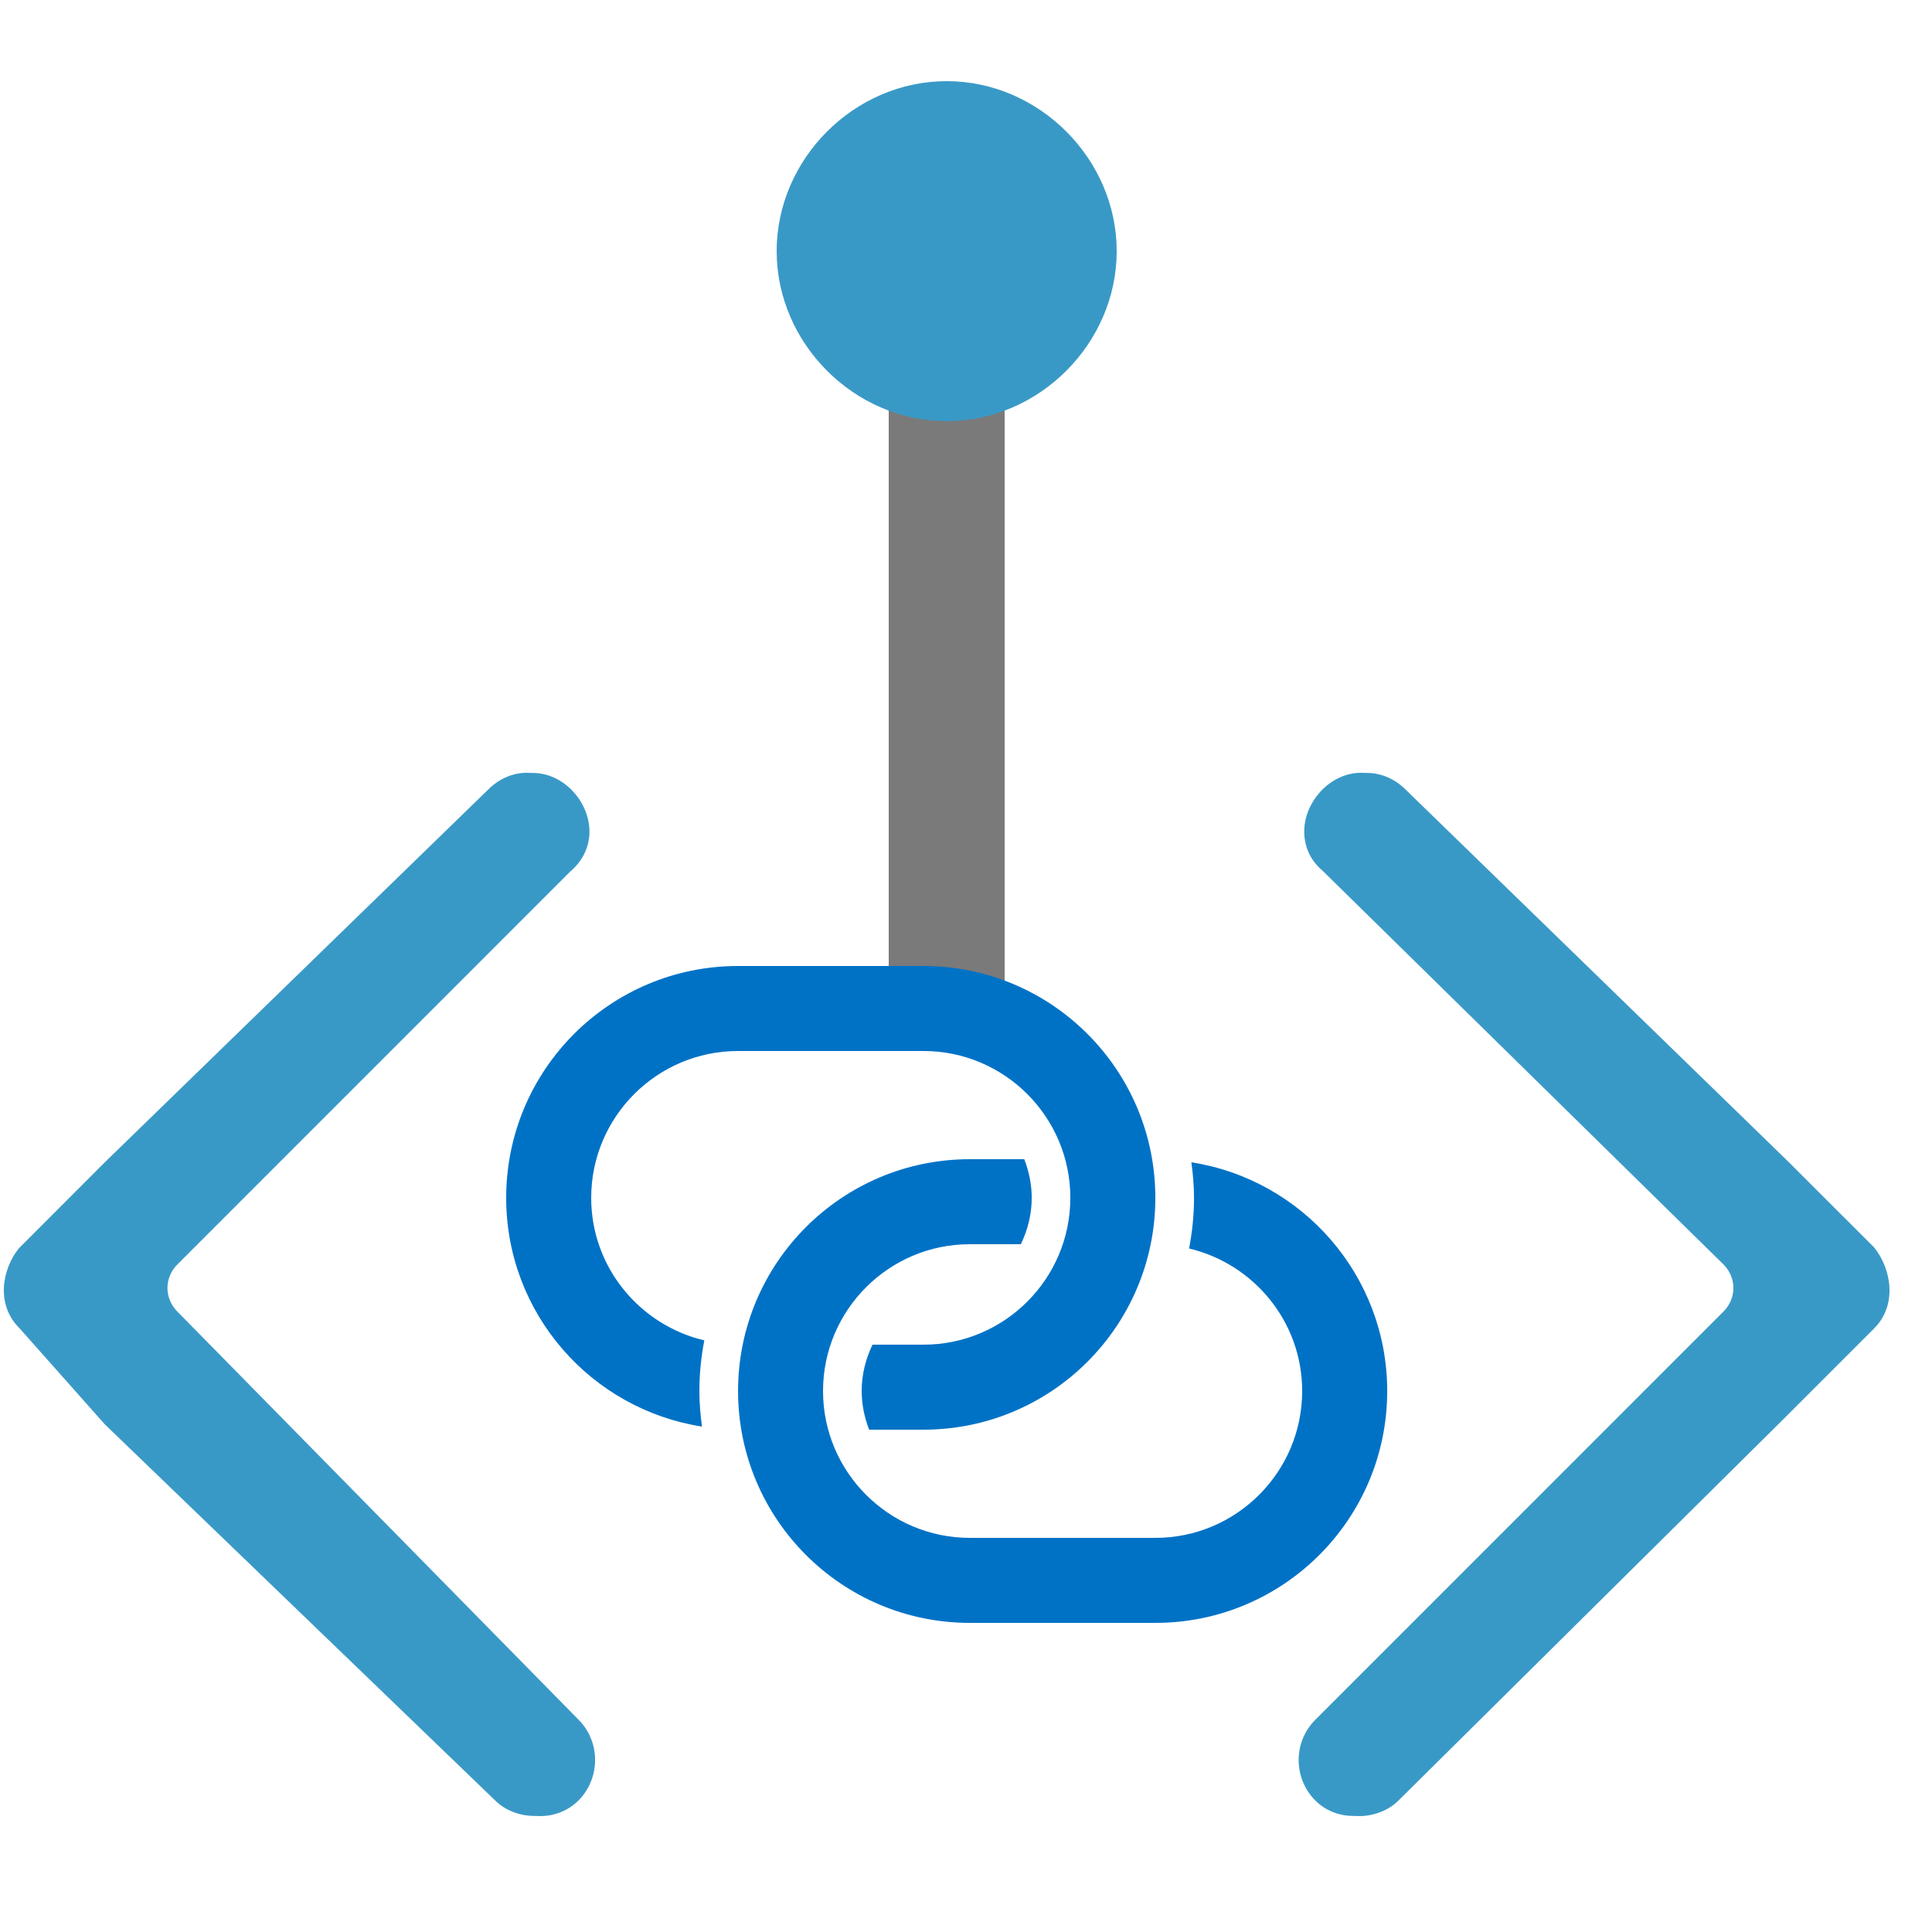
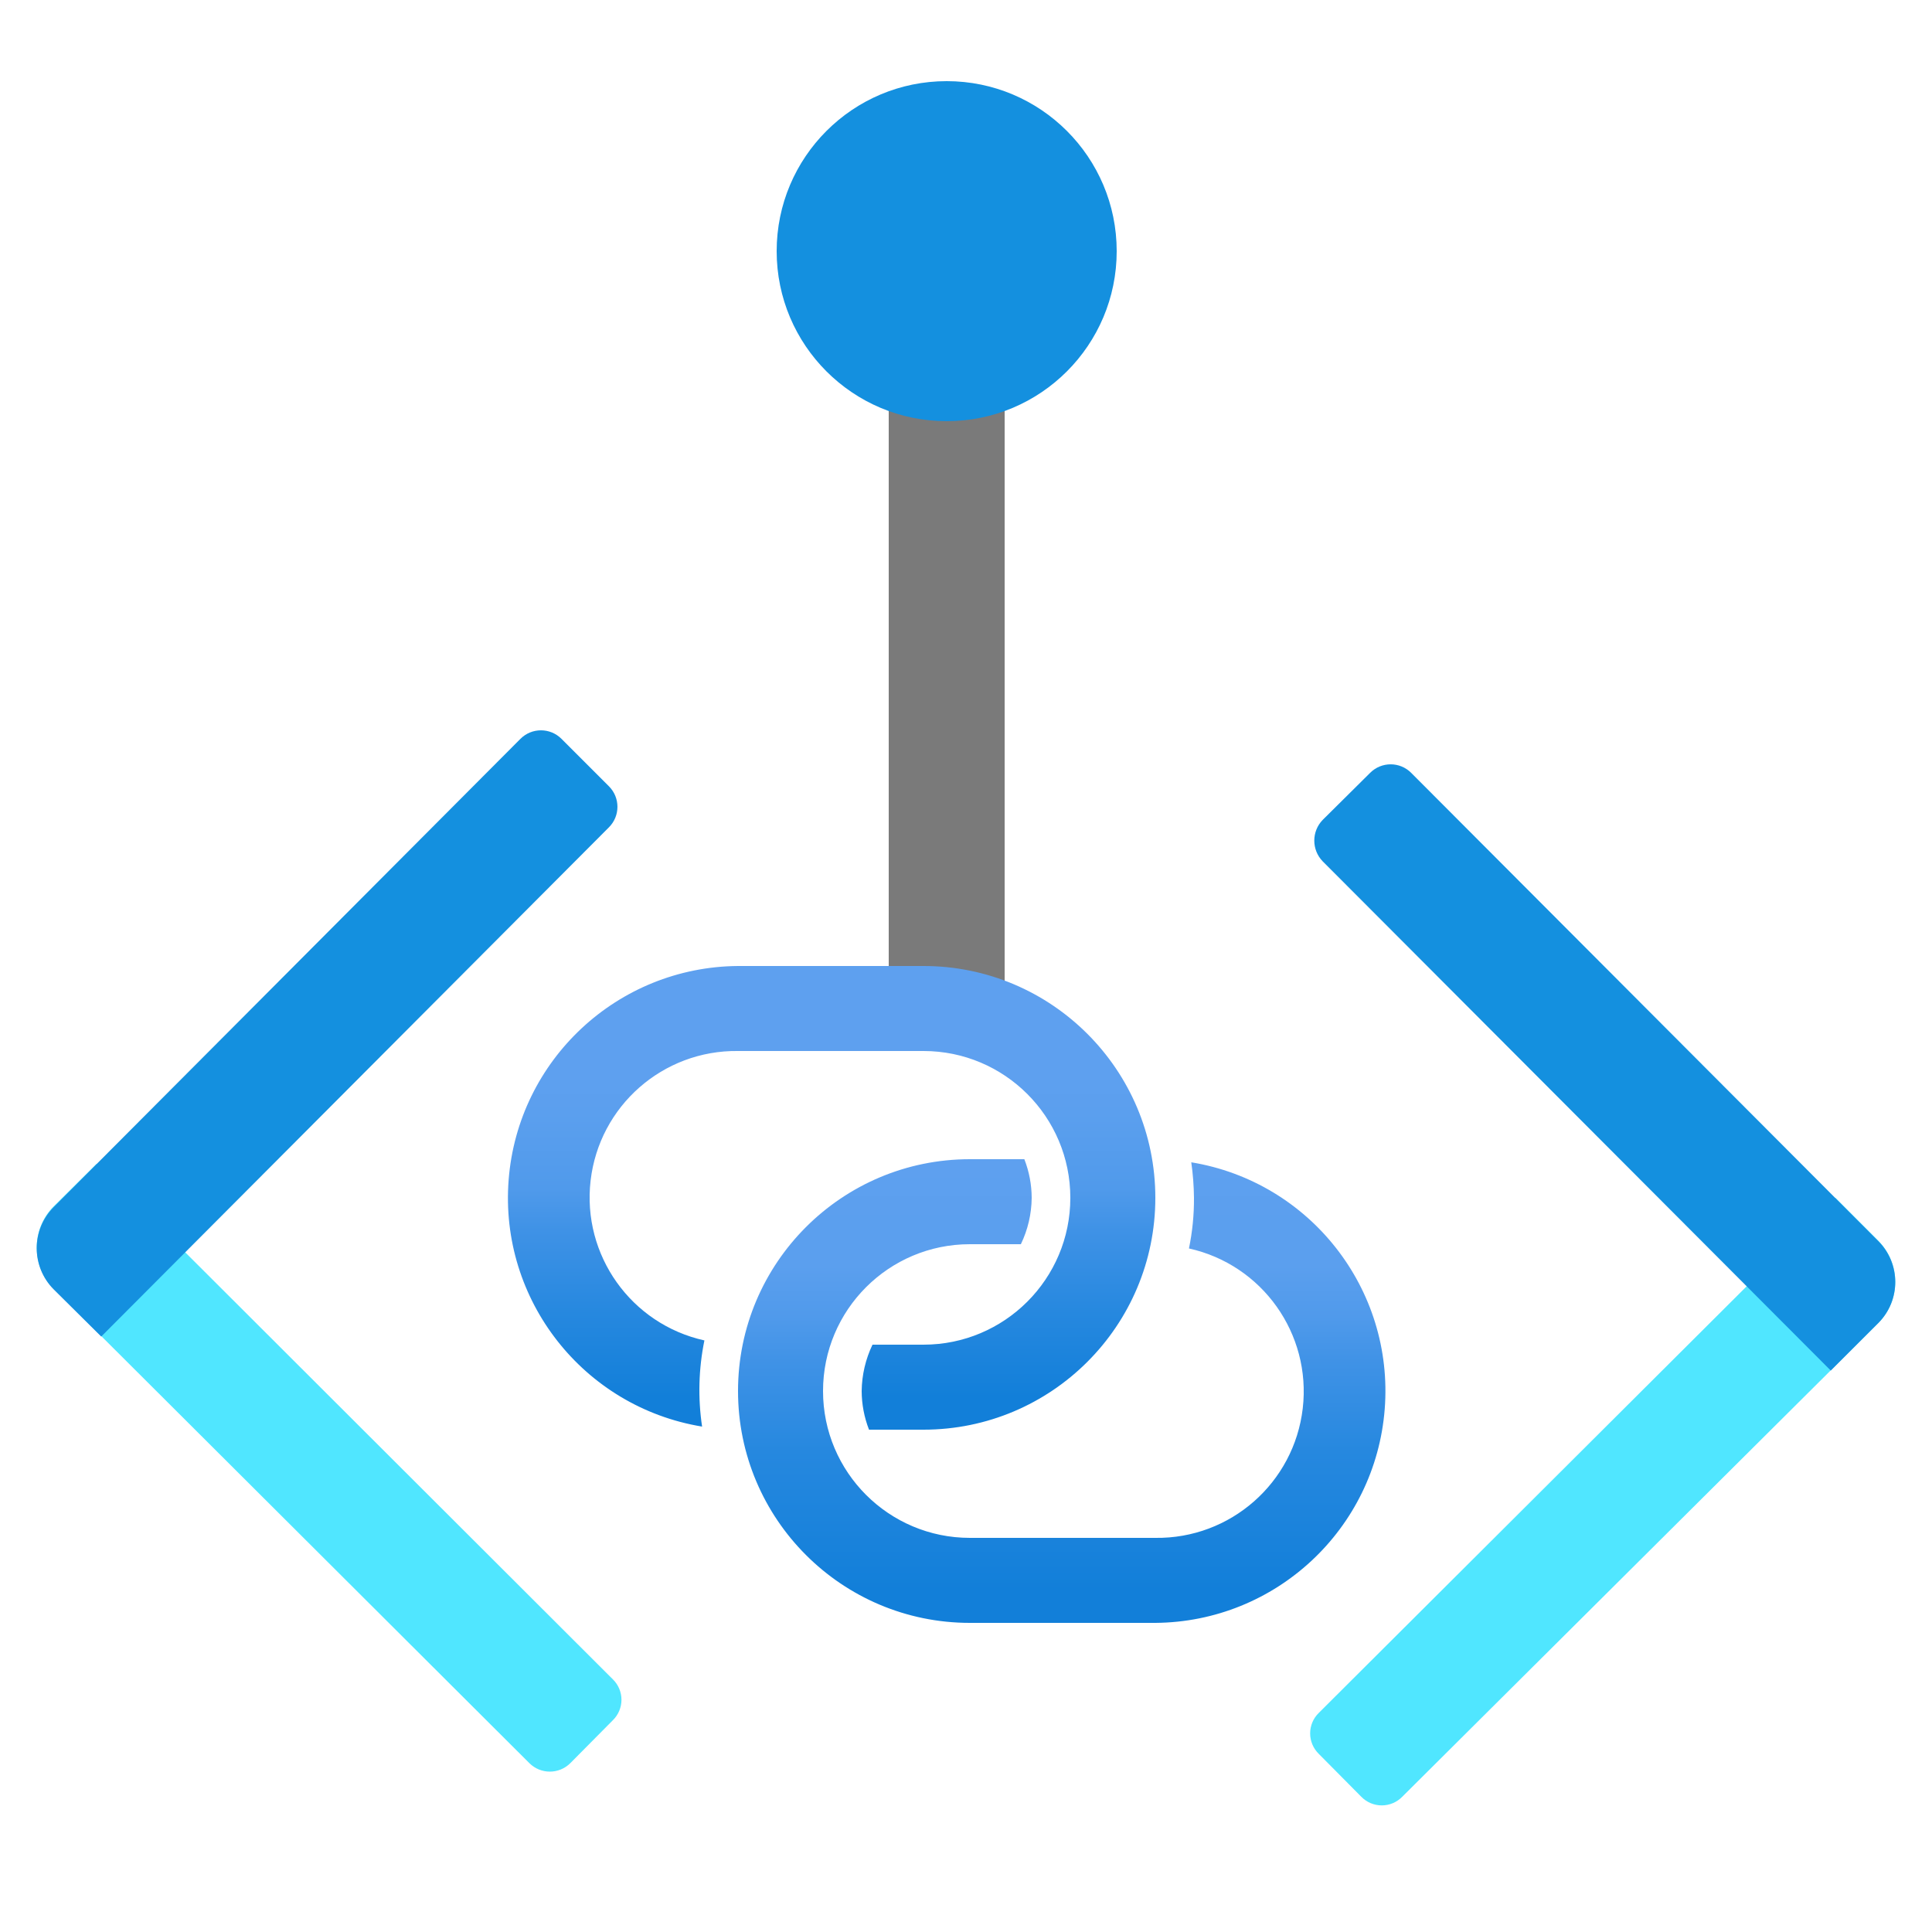
- <svg xmlns="http://www.w3.org/2000/svg" version="1.1" id="Layer_1" x="0px" y="0px" width="50px" height="50px" viewBox="0 0 50 50" enable-background="new 0 0 50 50" xml:space="preserve">
-   <rect x="23" y="7.1" fill="#7A7A7A" width="3" height="18.9" />
-   <path fill="#3999C6" d="M28.9,6.5c0,2.389-2.011,4.4-4.4,4.4s-4.4-2.011-4.4-4.4s2.011-4.4,4.4-4.4S28.9,4.111,28.9,6.5z" />
-   <path fill="#3999C6" d="M35.025,46.996c-0.38,0-0.726-0.142-0.984-0.398c-0.576-0.578-0.576-1.517,0-2.091l10.564-10.566  c0.166-0.167,0.255-0.382,0.255-0.607c0-0.227-0.09-0.443-0.254-0.608L34.224,22.53c-0.287-0.24-0.452-0.573-0.469-0.945  c-0.02-0.41,0.149-0.829,0.467-1.149C34.503,20.156,34.859,20,35.225,20c0,0,0.149,0.004,0.153,0.004c0.37,0,0.722,0.154,1,0.431  l9.916,9.641l2.21,2.209c0.447,0.558,0.604,1.487,0,2.093l-2.389,2.389l-9.923,9.831C35.94,46.85,35.561,47,35.178,47h0.003  C35.181,47,35.03,46.996,35.025,46.996z" />
-   <path fill="#3999C6" d="M13.829,46.996c-0.388,0-0.761-0.149-1.012-0.398L2.712,36.861l-2.217-2.497  c-0.596-0.594-0.45-1.499-0.012-2.052l2.229-2.232l9.924-9.648C12.916,20.153,13.271,20,13.633,20c0,0,0.15,0.004,0.154,0.004  c0.367,0,0.717,0.154,0.998,0.431c0.317,0.318,0.487,0.737,0.469,1.149c-0.018,0.372-0.192,0.714-0.49,0.965L4.589,32.726  c-0.166,0.166-0.255,0.381-0.255,0.608c0,0.226,0.09,0.441,0.254,0.607l10.384,10.564c0.573,0.575,0.572,1.512-0.001,2.091  c-0.261,0.26-0.611,0.403-0.987,0.404C13.984,47,13.834,46.996,13.829,46.996z" />
-   <path fill="#0072C6" d="M23.9,25c-0.893,0-3.907,0-4.8,0c-3.314,0-6,2.686-6,6c0,2.996,2.198,5.471,5.067,5.92  C18.127,36.618,18.1,36.313,18.1,36c0-0.448,0.046-0.886,0.127-1.311C16.553,34.292,15.3,32.794,15.3,31c0-2.096,1.704-3.8,3.8-3.8  H23.9c2.096,0,3.8,1.704,3.8,3.8s-1.704,3.8-3.8,3.8h-1.32C22.406,35.165,22.3,35.569,22.3,36c0,0.353,0.073,0.688,0.193,1  c0.593,0,1.117,0,1.407,0c3.314,0,6-2.686,6-6S27.214,25,23.9,25z" />
-   <path fill="#0072C6" d="M30.833,30.08c0.04,0.302,0.068,0.608,0.068,0.92c0,0.448-0.046,0.886-0.127,1.311  C32.447,32.708,33.7,34.206,33.7,36c0,2.096-1.704,3.8-3.8,3.8H25.1c-2.096,0-3.8-1.704-3.8-3.8s1.704-3.8,3.8-3.8h1.32  c0.175-0.365,0.281-0.769,0.281-1.2c0-0.353-0.073-0.688-0.193-1c-0.593,0-1.117,0-1.407,0c-3.314,0-6,2.686-6,6s2.686,6,6,6  c0.893,0,3.907,0,4.8,0c3.314,0,6-2.686,6-6C35.9,33.004,33.702,30.529,30.833,30.08z" />
+ <svg xmlns="http://www.w3.org/2000/svg" height="50" width="50" viewBox="0 0 50 50">
+   <g>
+     <path d="M23 7.1h3V26h-3z" class="msportalfx-svg-c04" fill="#7a7a7a" />
+     <path d="M28.9 6.5a4.4 4.4 0 0 1-8.8 0 4.4 4.4 0 0 1 8.8 0z" fill="#1490df" />
+     <path d="M23.9 25h-4.8a6 6 0 0 0-.93 11.92 6.41 6.41 0 0 1 .06-2.23 3.79 3.79 0 0 1 .87-7.49h4.8a3.8 3.8 0 1 1 0 7.6h-1.32a2.86 2.86 0 0 0-.28 1.2 2.78 2.78 0 0 0 .19 1h1.41a6 6 0 0 0 0-12z" fill="url(#f4e2e105-ea0e-4261-8e34-8267886551a7)" />
+     <path d="M30.83 30.08a7 7 0 0 1 .07.92 6.26 6.26 0 0 1-.13 1.31 3.79 3.79 0 0 1-.87 7.49h-4.8a3.8 3.8 0 0 1 0-7.6h1.32a2.82 2.82 0 0 0 .28-1.2 2.78 2.78 0 0 0-.19-1H25.1a6 6 0 0 0 0 12h4.8a6 6 0 0 0 .93-11.92z" fill="url(#bc3491d6-d39f-4035-8a15-97dffe92ccfb)" />
+     <path d="M15.86 44.52l-1.1 1.11a.75.75 0 0 1-1.06 0L1.39 33.35a1.51 1.51 0 0 1 0-2.13l1.11-1.1 13.36 13.34a.74.74 0 0 1 0 1.06z" fill="#50e6ff" />
+     <path d="M14.53 19.12l1.23 1.23a.75.75 0 0 1 0 1.06L2.62 34.59l-1.23-1.22a1.51 1.51 0 0 1 0-2.13l12.08-12.12a.75.75 0 0 1 1.06 0z" fill="#1490df" />
+     <path d="M34.13 45.39a.74.74 0 0 1 0-1.06L47.5 31l1.11 1.11a1.51 1.51 0 0 1 0 2.13L36.29 46.5a.74.74 0 0 1-1.06 0l-1.1-1.11z" fill="#50e6ff" />
+     <path d="M36.52 20l12.09 12.12a1.5 1.5 0 0 1 0 2.12l-1.23 1.23-13.15-13.18a.77.77 0 0 1 0-1.07L35.46 20a.75.75 0 0 1 1.06 0z" fill="#1490df" />
+   </g>
+   <defs>
+     <linearGradient id="f4e2e105-ea0e-4261-8e34-8267886551a7" x1="21.5" y1="25" x2="21.5" y2="37" gradientUnits="userSpaceOnUse">
+       <stop offset=".23" stop-color="#5ea0ef" />
+       <stop offset=".32" stop-color="#5b9fee" />
+       <stop offset=".48" stop-color="#509aeb" />
+       <stop offset=".57" stop-color="#3f92e6" />
+       <stop offset=".75" stop-color="#2688df" />
+       <stop offset=".93" stop-color="#127fd9" />
+     </linearGradient>
+     <linearGradient id="bc3491d6-d39f-4035-8a15-97dffe92ccfb" x1="27.5" y1="30" x2="27.5" y2="42" gradientUnits="userSpaceOnUse">
+       <stop offset=".02" stop-color="#5ea0ef" />
+       <stop offset=".14" stop-color="#5b9fee" />
+       <stop offset=".23" stop-color="#5b9fee" />
+       <stop offset=".34" stop-color="#509aeb" />
+       <stop offset=".44" stop-color="#3f92e6" />
+       <stop offset=".63" stop-color="#2688df" />
+       <stop offset=".93" stop-color="#127fd9" />
+     </linearGradient>
+   </defs>
</svg>
